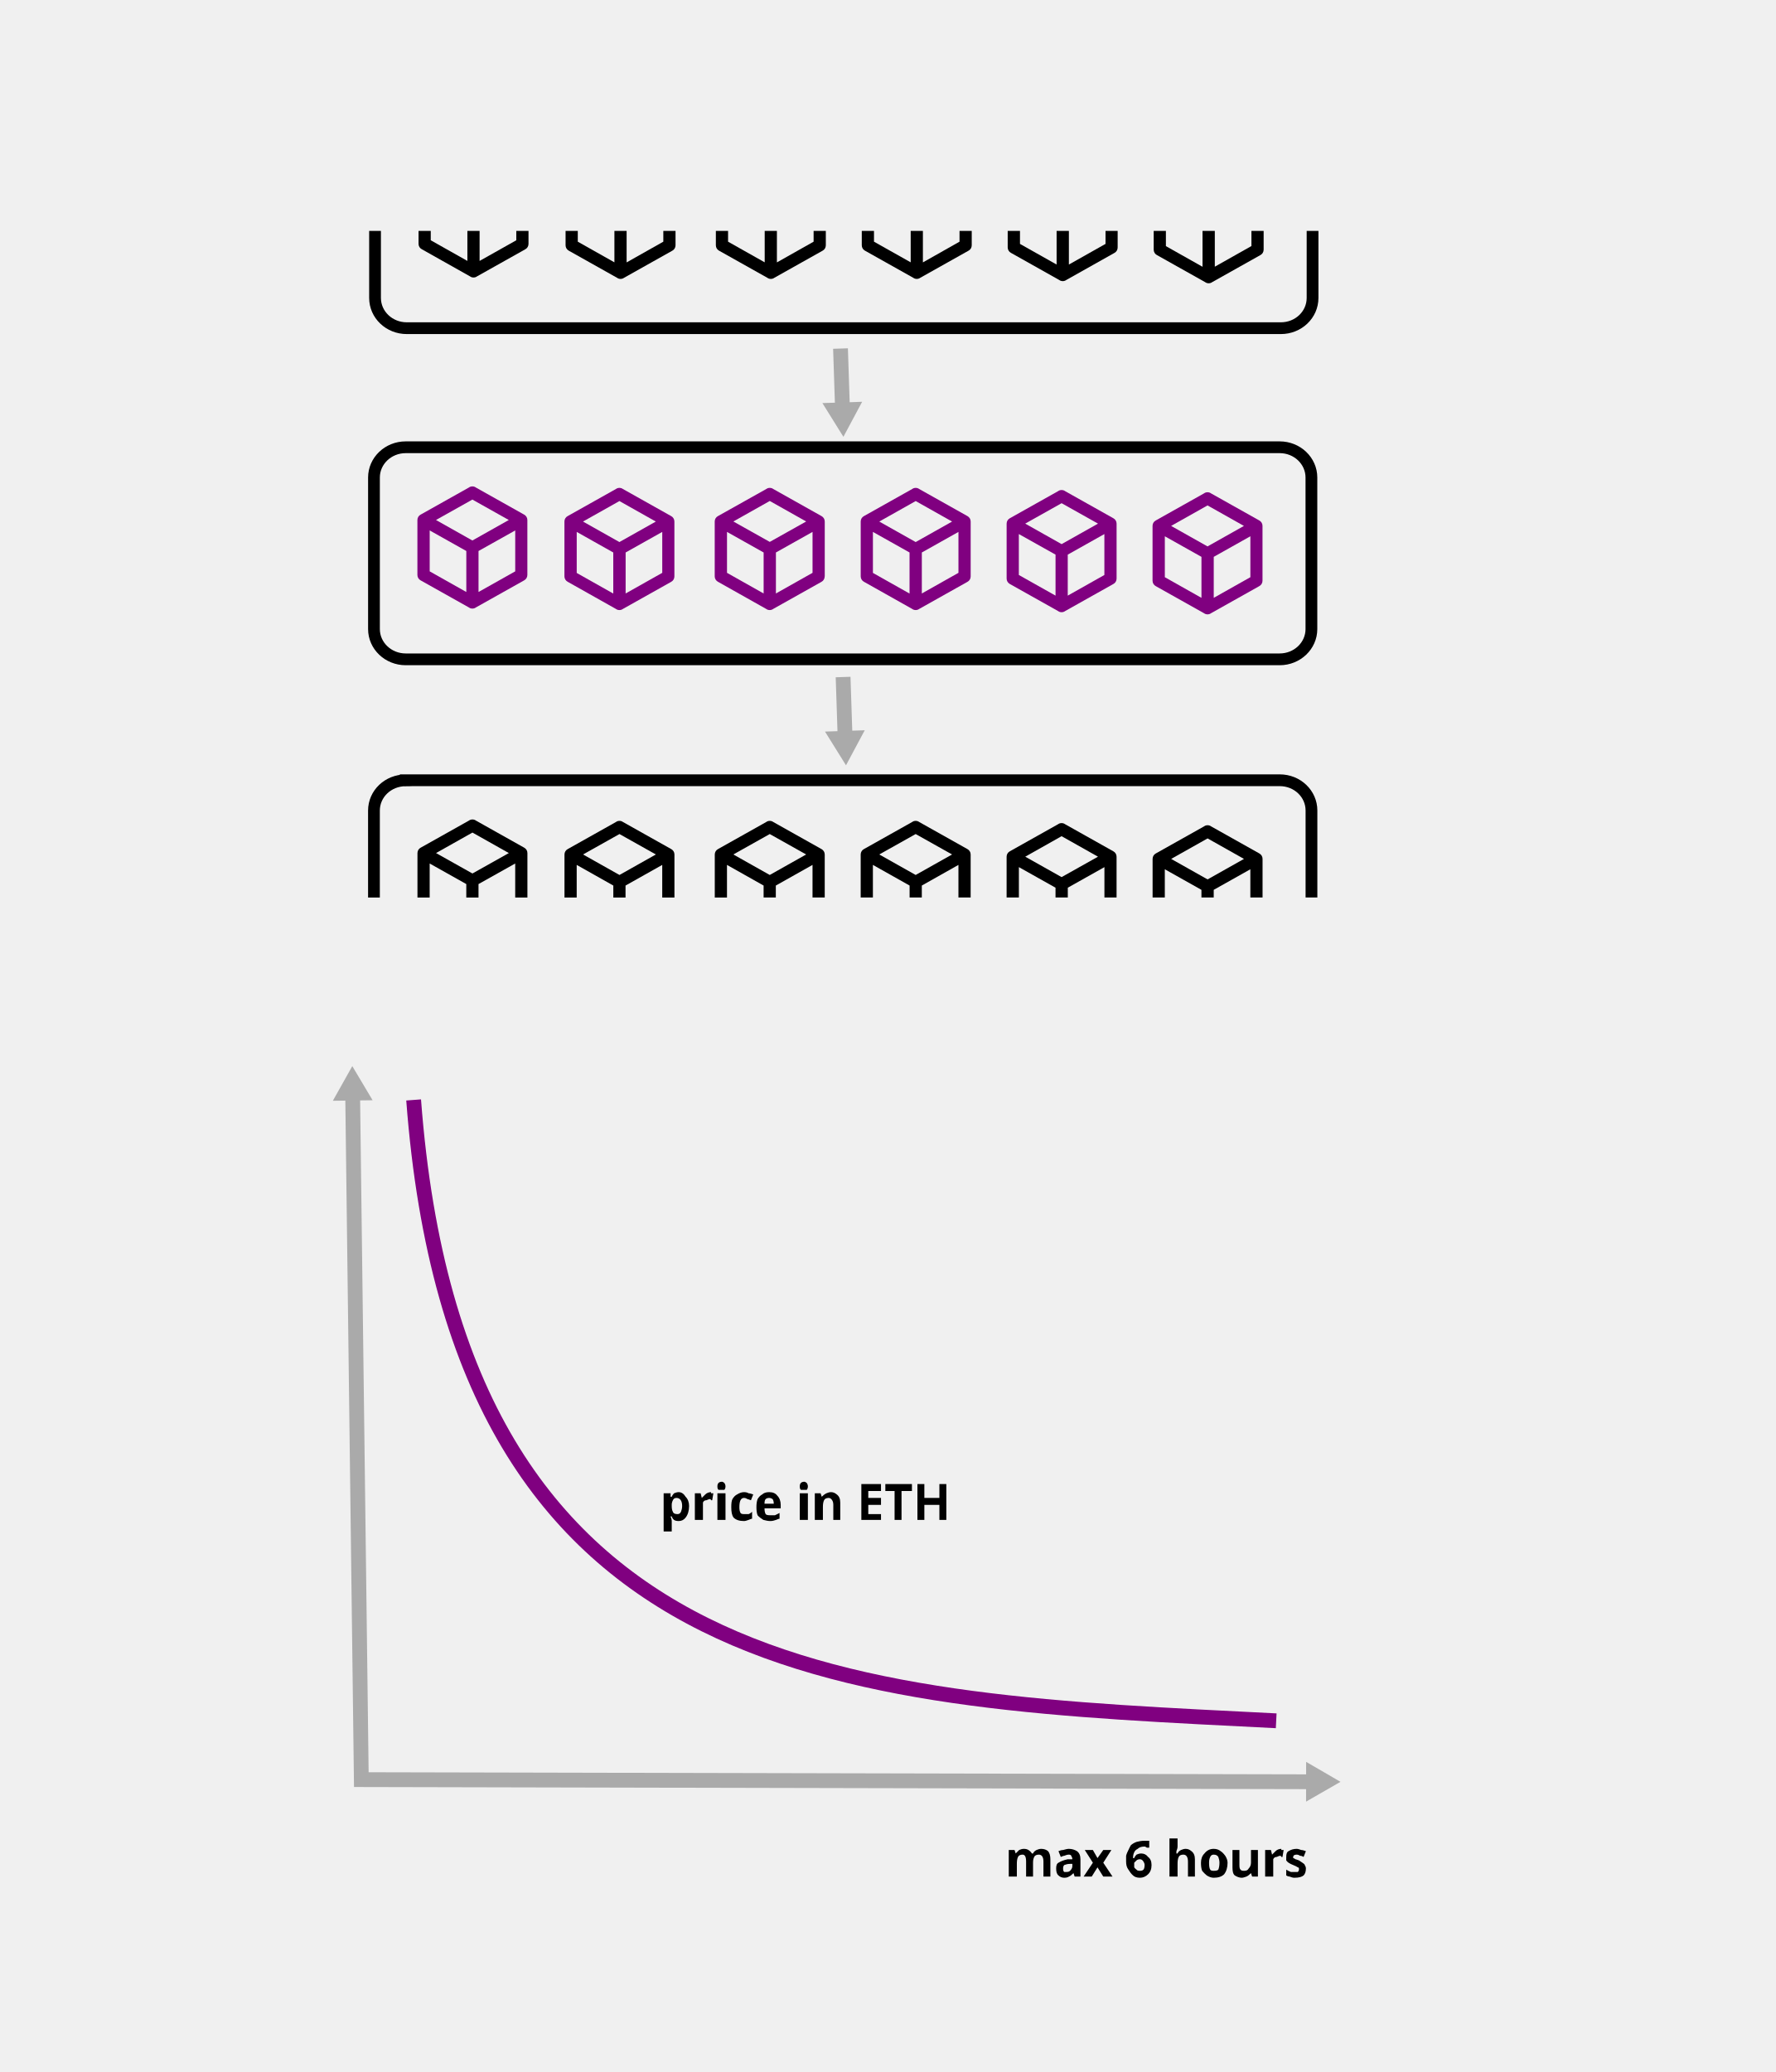
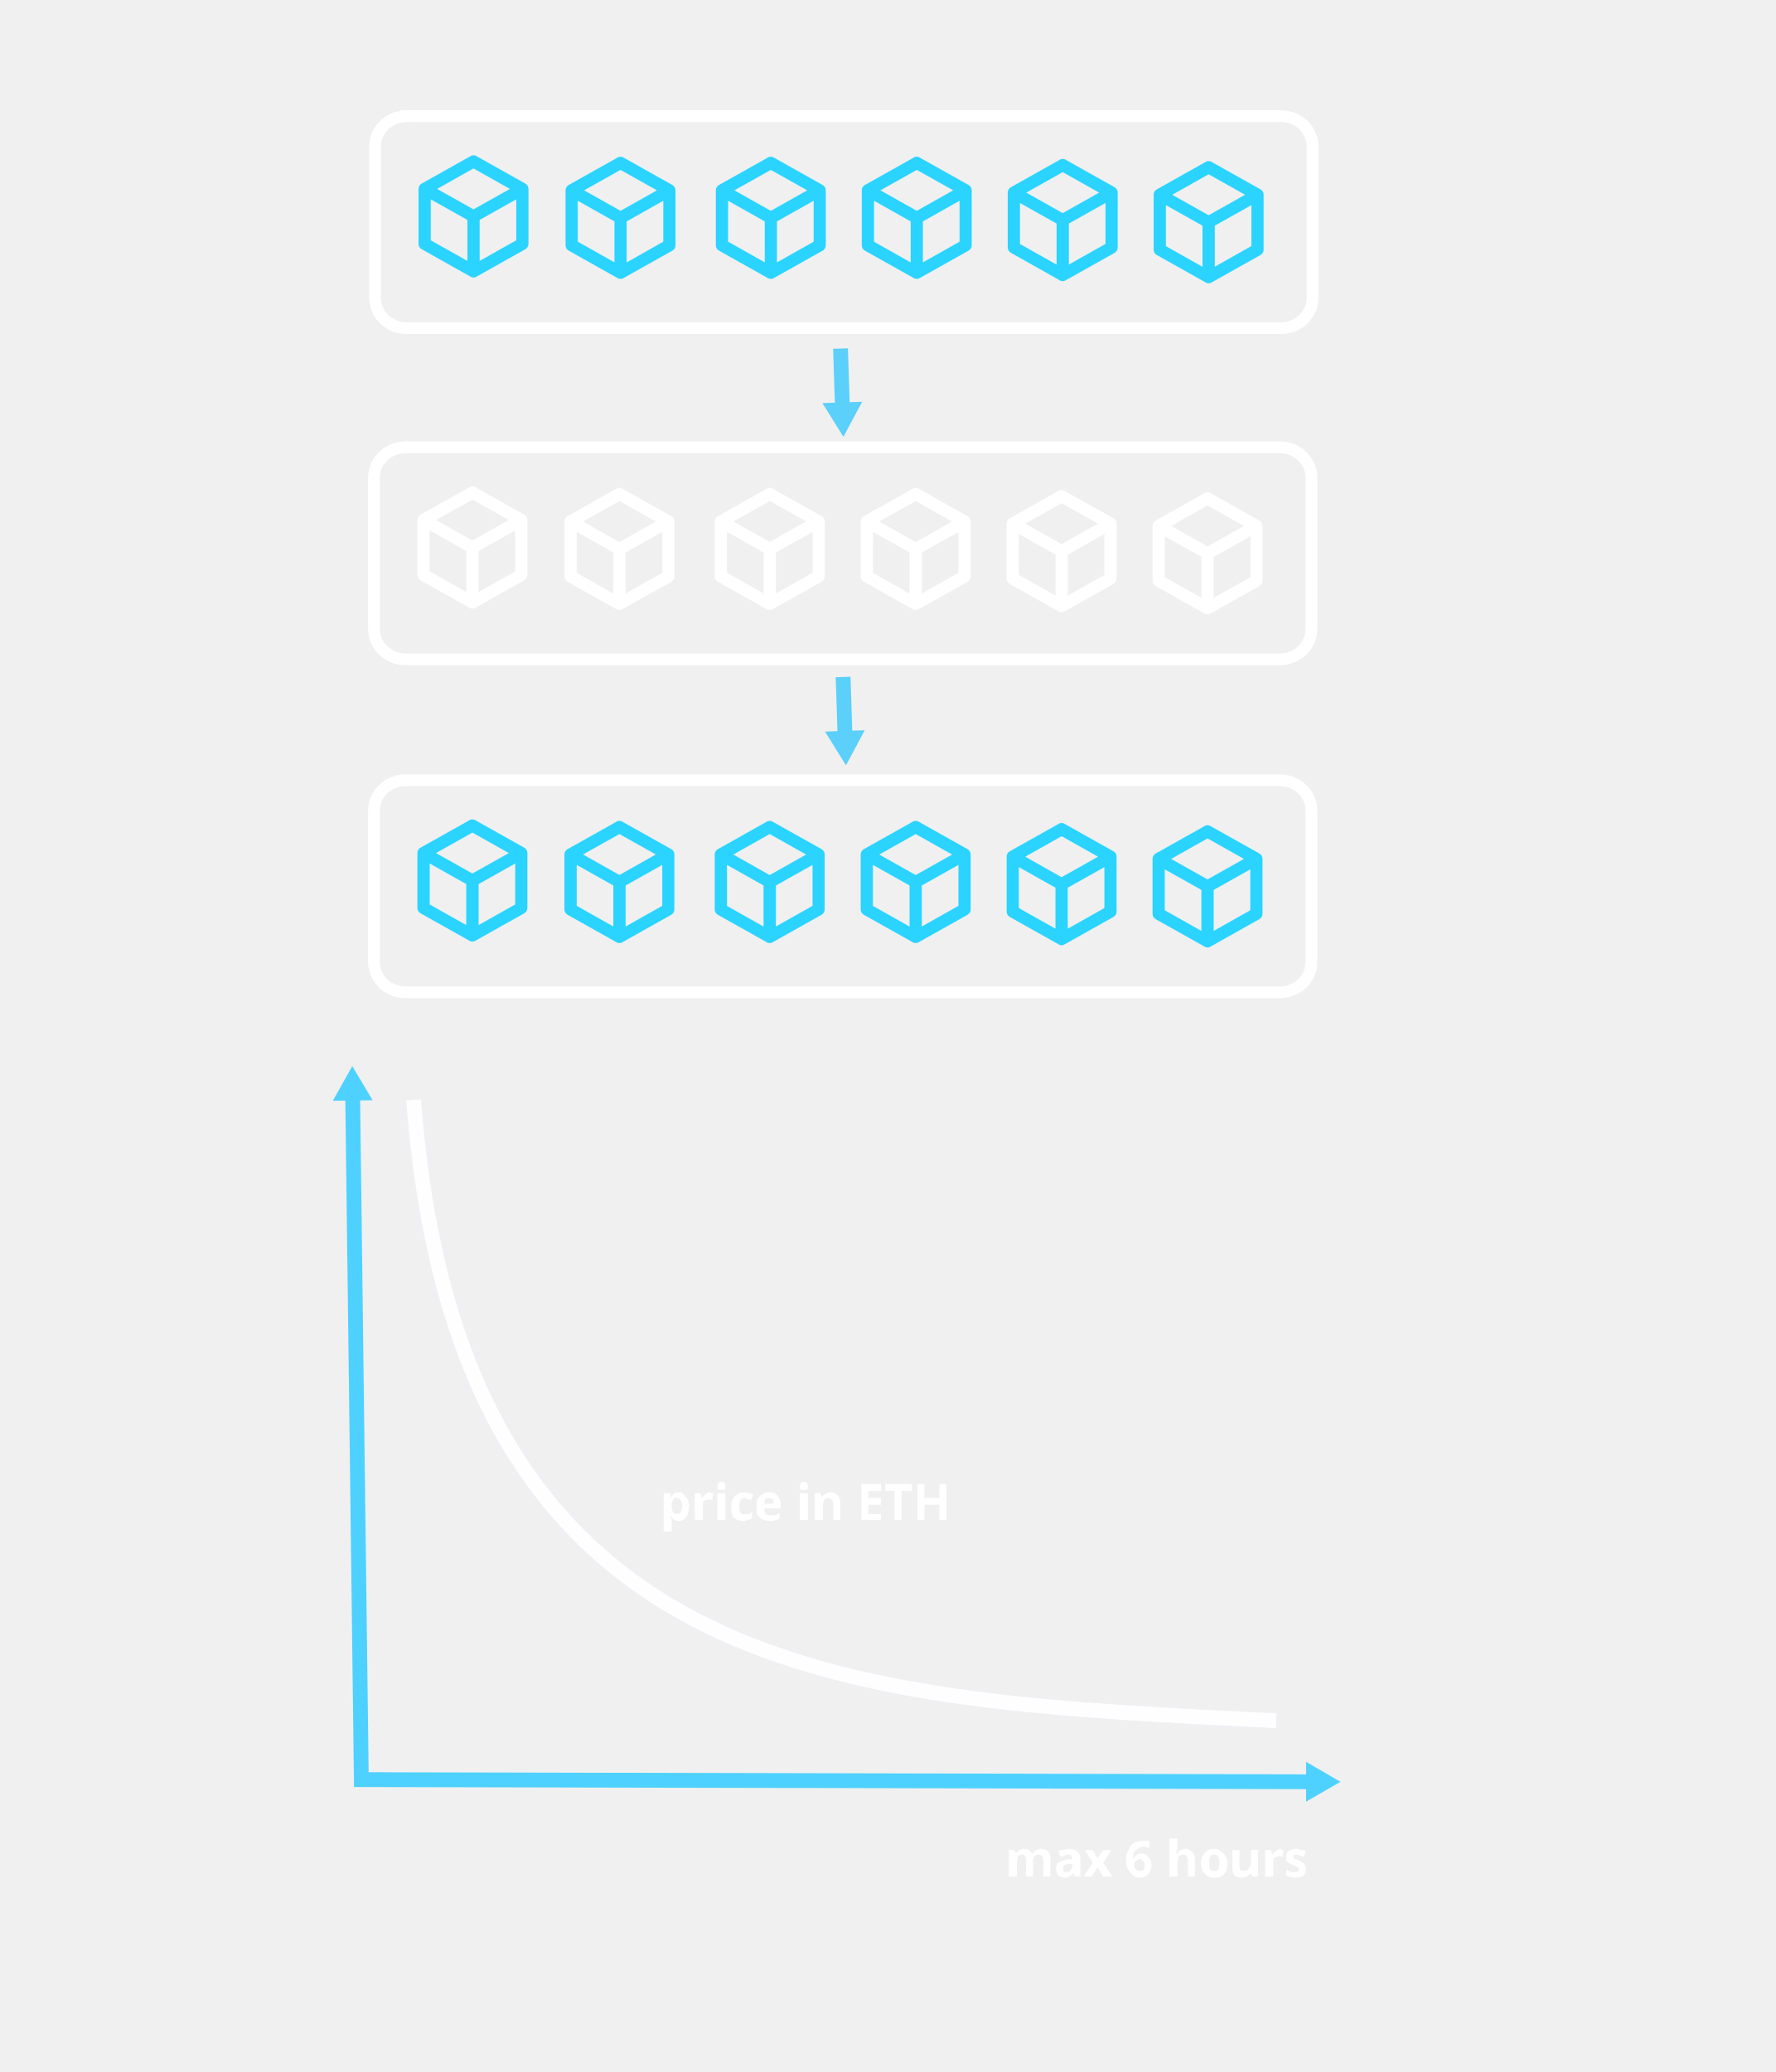
<svg xmlns="http://www.w3.org/2000/svg" version="1.1" width="24" height="28" viewBox="0 0 24 28" id="svg19" xml:space="preserve">
  <defs id="defs23">
    <marker style="overflow:visible" id="marker11559" refX="0" refY="0" orient="auto-start-reverse" markerWidth="2.324" markerHeight="2.687" viewBox="0 0 5.324 6.155" preserveAspectRatio="xMidYMid">
      <path transform="scale(0.5)" style="fill:context-stroke;fill-rule:evenodd;stroke:context-stroke;stroke-width:1pt" d="M 5.77,0 -2.88,5 V -5 Z" id="path11557" />
    </marker>
    <marker style="overflow:visible" id="TriangleStart" refX="0" refY="0" orient="auto-start-reverse" markerWidth="2.324" markerHeight="2.687" viewBox="0 0 5.324 6.155" preserveAspectRatio="xMidYMid">
      <path transform="scale(0.5)" style="fill:context-stroke;fill-rule:evenodd;stroke:context-stroke;stroke-width:1pt" d="M 5.77,0 -2.88,5 V -5 Z" id="path135" />
    </marker>
    <mask maskUnits="userSpaceOnUse" id="mask605">
      <rect style="fill:#241c1c" id="rect607" width="7.827" height="12.864" x="5.807" y="4.038" />
    </mask>
    <mask maskUnits="userSpaceOnUse" id="mask3350">
      <rect style="fill:none;fill-opacity:1;stroke:#000000;stroke-width:0.2;stroke-dasharray:none;stroke-opacity:1" id="rect3352" width="3.726" height="10.22" x="13.655" y="13.28" rx="0.5" ry="0.5" />
    </mask>
    <mask maskUnits="userSpaceOnUse" id="mask3384">
      <rect style="fill:none;fill-opacity:1;stroke:#000000;stroke-width:0.2;stroke-dasharray:none;stroke-opacity:1" id="rect3386" width="3.872" height="10.324" x="13.197" y="13.051" rx="2.7755576e-17" ry="2.7755576e-17" />
    </mask>
    <mask maskUnits="userSpaceOnUse" id="mask4242">
      <rect style="fill:#241c1c;fill-opacity:1;stroke:#cb0d0d;stroke-width:0;stroke-dasharray:none;stroke-opacity:1" id="rect4244" width="3.726" height="10.22" x="12.718" y="13.197" rx="2.7755576e-17" ry="2.7755576e-17" />
    </mask>
    <clipPath clipPathUnits="userSpaceOnUse" id="clipPath4322">
      <rect style="fill:#241c1c;fill-opacity:1;stroke:#a0a0a0;stroke-width:0;stroke-dasharray:none;stroke-opacity:1" id="rect4324" width="3.31" height="9.825" x="12.843" y="13.093" rx="2.7755576e-17" ry="2.7755576e-17" />
    </clipPath>
    <clipPath clipPathUnits="userSpaceOnUse" id="clipPath4322-9">
      <rect style="fill:#241c1c;fill-opacity:1;stroke:#a0a0a0;stroke-width:0;stroke-dasharray:none;stroke-opacity:1" id="rect4324-4" width="3.31" height="9.825" x="12.843" y="13.093" rx="2.7755576e-17" ry="2.7755576e-17" />
    </clipPath>
    <clipPath clipPathUnits="userSpaceOnUse" id="clipPath14576">
      <rect style="fill:none;fill-opacity:1;stroke:#000000;stroke-width:0.271;stroke-dasharray:none;stroke-opacity:1" id="rect14578" width="7.818" height="4.504" x="6.467" y="-17.52" transform="scale(1,-1)" />
    </clipPath>
    <clipPath clipPathUnits="userSpaceOnUse" id="clipPath16354">
      <rect style="display:block;fill:#cf3b0a;fill-opacity:1;stroke:#000000;stroke-width:0.2;stroke-dasharray:none;stroke-opacity:1" id="rect16356" width="1.186" height="1.062" x="10.449" y="11.927" rx="2.7755576e-17" ry="2.7755576e-17" />
    </clipPath>
    <clipPath clipPathUnits="userSpaceOnUse" id="clipPath18960">
      <rect style="display:none;fill:#241c1c;fill-opacity:1;stroke:none;stroke-width:0.194;stroke-dasharray:0.194, 0.194;stroke-dashoffset:0;stroke-opacity:1" id="rect18962" width="1.582" height="1.207" x="10.324" y="13.717" d="m 10.324,13.717 h 1.582 v 1.207 h -1.582 z" />
    </clipPath>
    <clipPath clipPathUnits="userSpaceOnUse" id="clipPath18970">
      <rect style="display:none;fill:#241c1c;fill-opacity:1;stroke:none;stroke-width:0.2;stroke-dasharray:0.2, 0.2;stroke-dashoffset:0;stroke-opacity:1" id="rect18972" width="0.812" height="0.895" x="9.929" y="13.821" d="m 9.929,13.821 h 0.812 v 0.895 H 9.929 Z" />
    </clipPath>
    <clipPath clipPathUnits="userSpaceOnUse" id="clipPath18980">
      <rect style="display:block;fill:#241c1c;fill-opacity:1;stroke:none;stroke-width:0.154;stroke-dasharray:0.154, 0.154;stroke-dashoffset:0;stroke-opacity:1" id="rect18982" width="1.291" height="1.166" x="10.428" y="13.655" />
    </clipPath>
    <mask maskUnits="userSpaceOnUse" id="mask-powermask-path-effect24761">
      <rect style="fill:#241c1c;fill-opacity:1;stroke:#000000;stroke-width:0.458;stroke-dasharray:none;stroke-dashoffset:0;stroke-opacity:1" id="rect24747" width="1.033" height="9.859" x="10.495" y="14.117" />
    </mask>
-     <clipPath clipPathUnits="userSpaceOnUse" id="clipPath9551">
-       <rect style="display:none;fill:none;stroke:#000000;stroke-width:0.2;stroke-opacity:1" id="rect9553" width="15.101" height="2.296" x="-0.235" y="0.824" />
-       <path id="lpe_path-effect9555" style="fill:none;stroke:#000000;stroke-width:0.2;stroke-opacity:1" class="powerclip" d="M -4.04,-3.51 H 18.788 V 9.516 H -4.04 Z m 3.805,4.335 V 3.12 H 14.866 V 0.824 Z" />
-     </clipPath>
-     <clipPath clipPathUnits="userSpaceOnUse" id="clipPath9561">
-       <rect style="display:none;fill:none;stroke:#000000;stroke-width:0.2;stroke-opacity:1" id="rect9563" width="15.396" height="1.472" x="-0.132" y="3.153" />
-       <path id="lpe_path-effect9565" style="fill:none;stroke:#000000;stroke-width:0.2;stroke-opacity:1" class="powerclip" d="M -4.04,-3.51 H 18.788 V 9.516 H -4.04 Z m 3.908,6.664 V 4.625 H 15.263 V 3.153 Z" />
-     </clipPath>
    <marker style="overflow:visible" id="TriangleStart-5" refX="0" refY="0" orient="auto-start-reverse" markerWidth="2.324" markerHeight="2.687" viewBox="0 0 5.324 6.155" preserveAspectRatio="xMidYMid">
      <path transform="scale(0.5)" style="fill:context-stroke;fill-rule:evenodd;stroke:context-stroke;stroke-width:1pt" d="M 5.77,0 -2.88,5 V -5 Z" id="path135-3" />
    </marker>
  </defs>
-   <g id="g8647" clip-path="url(#clipPath9551)" transform="translate(4.029437)">
-     <path style="fill:none;stroke:#000000;stroke-width:0.159;stroke-opacity:1" id="rect6973" width="12.669" height="2.866" x="1.039" y="1.569" rx="0.429" ry="0.409" d="M 1.468,1.569 H 13.28 c 0.238,0 0.429,0.183 0.429,0.409 v 2.048 c 0,0.227 -0.191,0.409 -0.429,0.409 H 1.468 c -0.238,0 -0.429,-0.183 -0.429,-0.409 V 1.979 c 0,-0.227 0.191,-0.409 0.429,-0.409 z" />
-     <path d="m 3.113,3.296 c 0,0.031 -0.017,0.059 -0.044,0.073 L 2.417,3.735 c -0.013,0.01 -0.03,0.015 -0.047,0.015 -0.017,0 -0.034,-0.005 -0.047,-0.015 L 1.671,3.368 C 1.644,3.354 1.627,3.327 1.627,3.296 V 2.553 c 0,-0.031 0.017,-0.059 0.044,-0.073 L 2.323,2.114 c 0.013,-0.01 0.03,-0.015 0.047,-0.015 0.017,0 0.034,0.005 0.047,0.015 l 0.652,0.366 c 0.026,0.014 0.044,0.041 0.044,0.073 V 3.296 M 2.37,2.276 1.878,2.553 2.37,2.829 2.862,2.553 2.37,2.276 M 1.792,3.247 2.287,3.526 V 2.972 L 1.792,2.694 v 0.553 m 1.156,0 V 2.694 L 2.452,2.972 v 0.554 z" id="path8176" style="stroke-width:0.083" />
-     <path d="m 9.103,3.315 c 0,0.031 -0.017,0.059 -0.044,0.073 L 8.407,3.754 c -0.013,0.01 -0.03,0.015 -0.047,0.015 -0.017,0 -0.034,-0.005 -0.047,-0.015 L 7.661,3.388 C 7.635,3.374 7.617,3.347 7.617,3.315 V 2.572 c 0,-0.031 0.017,-0.059 0.044,-0.073 L 8.313,2.133 c 0.013,-0.01 0.03,-0.015 0.047,-0.015 0.017,0 0.034,0.005 0.047,0.015 l 0.652,0.366 c 0.026,0.014 0.044,0.041 0.044,0.073 V 3.315 M 8.36,2.296 7.868,2.572 8.36,2.849 8.852,2.572 8.36,2.296 M 7.782,3.266 8.278,3.545 V 2.992 L 7.782,2.713 v 0.553 m 1.156,0 V 2.713 L 8.443,2.992 v 0.554 z" id="path8176-1" style="stroke-width:0.083" />
-     <path d="m 13.048,3.374 c 0,0.031 -0.017,0.059 -0.044,0.073 l -0.652,0.366 c -0.013,0.01 -0.03,0.015 -0.047,0.015 -0.017,0 -0.034,-0.005 -0.047,-0.015 L 11.606,3.447 C 11.579,3.433 11.562,3.405 11.562,3.374 V 2.631 c 0,-0.031 0.017,-0.059 0.044,-0.073 l 0.652,-0.366 c 0.013,-0.01 0.03,-0.015 0.047,-0.015 0.017,0 0.034,0.005 0.047,0.015 l 0.652,0.366 c 0.026,0.014 0.044,0.041 0.044,0.073 V 3.374 m -0.743,-1.019 -0.492,0.277 0.492,0.277 0.492,-0.277 -0.492,-0.277 m -0.578,0.971 0.495,0.279 V 3.05 L 11.727,2.772 v 0.553 m 1.156,0 V 2.772 l -0.495,0.278 v 0.554 z" id="path8176-1-7" style="stroke-width:0.083" />
-     <path d="m 11.075,3.345 c 0,0.031 -0.017,0.059 -0.044,0.073 L 10.38,3.784 c -0.013,0.01 -0.03,0.015 -0.047,0.015 -0.017,0 -0.034,-0.005 -0.047,-0.015 L 9.633,3.417 c -0.026,-0.014 -0.044,-0.041 -0.044,-0.073 V 2.602 c 0,-0.031 0.017,-0.059 0.044,-0.073 L 10.285,2.163 c 0.013,-0.01 0.03,-0.015 0.047,-0.015 0.017,0 0.034,0.005 0.047,0.015 l 0.652,0.366 c 0.026,0.014 0.044,0.041 0.044,0.073 V 3.345 M 10.332,2.325 9.841,2.602 10.332,2.878 10.824,2.602 10.332,2.325 M 9.755,3.296 10.25,3.575 V 3.021 L 9.755,2.743 v 0.553 m 1.156,0 V 2.743 l -0.495,0.278 v 0.554 z" id="path8176-1-72" style="stroke-width:0.083" />
-     <path d="m 7.131,3.315 c 0,0.031 -0.017,0.059 -0.044,0.073 L 6.435,3.754 c -0.013,0.01 -0.03,0.015 -0.047,0.015 -0.017,0 -0.034,-0.005 -0.047,-0.015 L 5.689,3.388 c -0.026,-0.014 -0.044,-0.041 -0.044,-0.073 V 2.572 c 0,-0.031 0.017,-0.059 0.044,-0.073 L 6.341,2.133 c 0.013,-0.01 0.03,-0.015 0.047,-0.015 0.017,0 0.034,0.005 0.047,0.015 l 0.652,0.366 c 0.026,0.014 0.044,0.041 0.044,0.073 V 3.315 M 6.388,2.296 5.896,2.572 6.388,2.849 6.88,2.572 6.388,2.296 M 5.81,3.266 6.305,3.545 V 2.992 L 5.81,2.713 v 0.553 m 1.156,0 V 2.713 L 6.47,2.992 v 0.554 z" id="path8176-8" style="stroke-width:0.083" />
-     <path d="m 5.1,3.315 c 0,0.031 -0.017,0.059 -0.044,0.073 L 4.404,3.754 c -0.013,0.01 -0.03,0.015 -0.047,0.015 -0.017,0 -0.034,-0.005 -0.047,-0.015 L 3.658,3.388 c -0.026,-0.014 -0.044,-0.041 -0.044,-0.073 V 2.572 c 0,-0.031 0.017,-0.059 0.044,-0.073 L 4.31,2.133 c 0.013,-0.01 0.03,-0.015 0.047,-0.015 0.017,0 0.034,0.005 0.047,0.015 l 0.652,0.366 c 0.026,0.014 0.044,0.041 0.044,0.073 V 3.315 M 4.357,2.296 3.865,2.572 4.357,2.849 4.849,2.572 4.357,2.296 M 3.779,3.266 4.274,3.545 V 2.992 L 3.779,2.713 v 0.553 m 1.156,0 V 2.713 L 4.439,2.992 v 0.554 z" id="path8176-8-4" style="stroke-width:0.083" />
-   </g>
-   <rect style="fill:none;stroke:#000000;stroke-width:0.159;stroke-opacity:1" id="rect6973-4" width="12.669" height="2.866" x="5.054" y="6.044" rx="0.429" ry="0.409" />
-   <path d="m 7.127,7.77 c 0,0.031 -0.017,0.059 -0.044,0.073 l -0.652,0.366 c -0.013,0.01 -0.03,0.015 -0.047,0.015 -0.017,0 -0.034,-0.005 -0.047,-0.015 L 5.685,7.843 c -0.026,-0.014 -0.044,-0.041 -0.044,-0.073 V 7.027 c 0,-0.031 0.017,-0.059 0.044,-0.073 l 0.652,-0.366 c 0.013,-0.01 0.03,-0.015 0.047,-0.015 0.017,0 0.034,0.005 0.047,0.015 l 0.652,0.366 c 0.026,0.014 0.044,0.041 0.044,0.073 V 7.77 M 6.384,6.751 5.892,7.027 6.384,7.304 6.876,7.027 6.384,6.751 M 5.807,7.721 6.302,8 V 7.446 L 5.807,7.168 v 0.553 m 1.156,0 V 7.168 L 6.467,7.446 V 8 Z" id="path8176-9" style="fill:#800080;fill-opacity:1;stroke-width:0.083" />
-   <path d="m 13.118,7.79 c 0,0.031 -0.017,0.059 -0.044,0.073 l -0.652,0.366 c -0.013,0.01 -0.03,0.015 -0.047,0.015 -0.017,0 -0.034,-0.005 -0.047,-0.015 L 11.676,7.862 c -0.026,-0.014 -0.044,-0.041 -0.044,-0.073 V 7.047 c 0,-0.031 0.017,-0.059 0.044,-0.073 l 0.652,-0.366 c 0.013,-0.01 0.03,-0.015 0.047,-0.015 0.017,0 0.034,0.005 0.047,0.015 l 0.652,0.366 c 0.026,0.014 0.044,0.041 0.044,0.073 v 0.743 m -0.743,-1.019 -0.492,0.277 0.492,0.277 0.492,-0.277 -0.492,-0.277 m -0.578,0.971 0.495,0.279 V 7.466 L 11.797,7.188 v 0.553 m 1.156,0 V 7.188 l -0.495,0.278 v 0.554 z" id="path8176-1-6" style="fill:#800080;fill-opacity:1;stroke-width:0.083" />
-   <path d="m 17.062,7.848 c 0,0.031 -0.017,0.059 -0.044,0.073 l -0.652,0.366 c -0.013,0.01 -0.03,0.015 -0.047,0.015 -0.017,0 -0.034,-0.005 -0.047,-0.015 L 15.62,7.921 c -0.026,-0.014 -0.044,-0.041 -0.044,-0.073 V 7.106 c 0,-0.031 0.017,-0.059 0.044,-0.073 l 0.652,-0.366 c 0.013,-0.01 0.03,-0.015 0.047,-0.015 0.017,0 0.034,0.005 0.047,0.015 l 0.652,0.366 c 0.026,0.014 0.044,0.041 0.044,0.073 v 0.743 m -0.743,-1.019 -0.492,0.277 0.492,0.277 0.492,-0.277 -0.492,-0.277 M 15.742,7.8 16.237,8.079 V 7.525 L 15.742,7.247 V 7.8 m 1.156,0 V 7.247 l -0.495,0.278 v 0.554 z" id="path8176-1-7-6" style="fill:#800080;fill-opacity:1;stroke-width:0.083" />
-   <path d="m 15.09,7.819 c 0,0.031 -0.017,0.059 -0.044,0.073 l -0.652,0.366 c -0.013,0.01 -0.03,0.015 -0.047,0.015 -0.017,0 -0.034,-0.005 -0.047,-0.015 L 13.648,7.892 c -0.026,-0.014 -0.044,-0.041 -0.044,-0.073 V 7.076 c 0,-0.031 0.017,-0.059 0.044,-0.073 l 0.652,-0.366 c 0.013,-0.01 0.03,-0.015 0.047,-0.015 0.017,0 0.034,0.005 0.047,0.015 l 0.652,0.366 c 0.026,0.014 0.044,0.041 0.044,0.073 V 7.819 M 14.347,6.8 13.855,7.076 14.347,7.353 14.839,7.076 14.347,6.8 M 13.769,7.77 14.265,8.049 V 7.495 L 13.769,7.217 v 0.553 m 1.156,0 V 7.217 L 14.43,7.495 V 8.049 Z" id="path8176-1-72-9" style="fill:#800080;fill-opacity:1;stroke-width:0.083" />
-   <path d="m 11.145,7.79 c 0,0.031 -0.017,0.059 -0.044,0.073 l -0.652,0.366 c -0.013,0.01 -0.03,0.015 -0.047,0.015 -0.017,0 -0.034,-0.005 -0.047,-0.015 L 9.703,7.862 c -0.026,-0.014 -0.044,-0.041 -0.044,-0.073 V 7.047 c 0,-0.031 0.017,-0.059 0.044,-0.073 L 10.356,6.608 c 0.013,-0.01 0.03,-0.015 0.047,-0.015 0.017,0 0.034,0.005 0.047,0.015 l 0.652,0.366 c 0.026,0.014 0.044,0.041 0.044,0.073 V 7.79 M 10.403,6.77 9.911,7.047 10.403,7.323 10.895,7.047 10.403,6.77 M 9.825,7.741 10.32,8.02 V 7.466 L 9.825,7.188 v 0.553 m 1.156,0 V 7.188 l -0.495,0.278 v 0.554 z" id="path8176-8-40" style="fill:#800080;fill-opacity:1;stroke-width:0.083" />
-   <path d="m 9.114,7.79 c 0,0.031 -0.017,0.059 -0.044,0.073 l -0.652,0.366 c -0.013,0.01 -0.03,0.015 -0.047,0.015 -0.017,0 -0.034,-0.005 -0.047,-0.015 L 7.672,7.862 c -0.026,-0.014 -0.044,-0.041 -0.044,-0.073 V 7.047 c 0,-0.031 0.017,-0.059 0.044,-0.073 l 0.652,-0.366 c 0.013,-0.01 0.03,-0.015 0.047,-0.015 0.017,0 0.034,0.005 0.047,0.015 l 0.652,0.366 c 0.026,0.014 0.044,0.041 0.044,0.073 v 0.743 m -0.743,-1.019 -0.492,0.277 0.492,0.277 0.492,-0.277 -0.492,-0.277 m -0.578,0.971 0.495,0.279 V 7.466 L 7.794,7.188 v 0.553 m 1.156,0 V 7.188 l -0.495,0.278 v 0.554 z" id="path8176-8-4-1" style="fill:#800080;fill-opacity:1;stroke-width:0.083" />
-   <g id="g8647-4-5" transform="translate(4.014718,8.974893)" clip-path="url(#clipPath9561)">
-     <path style="fill:none;stroke:#000000;stroke-width:0.159;stroke-opacity:1" id="rect6973-4-7" width="12.669" height="2.866" x="1.039" y="1.569" rx="0.429" ry="0.409" d="M 1.468,1.569 H 13.28 c 0.238,0 0.429,0.183 0.429,0.409 v 2.048 c 0,0.227 -0.191,0.409 -0.429,0.409 H 1.468 c -0.238,0 -0.429,-0.183 -0.429,-0.409 V 1.979 c 0,-0.227 0.191,-0.409 0.429,-0.409 z" />
-     <path d="m 3.113,3.296 c 0,0.031 -0.017,0.059 -0.044,0.073 L 2.417,3.735 c -0.013,0.01 -0.03,0.015 -0.047,0.015 -0.017,0 -0.034,-0.005 -0.047,-0.015 L 1.671,3.368 C 1.644,3.354 1.627,3.327 1.627,3.296 V 2.553 c 0,-0.031 0.017,-0.059 0.044,-0.073 L 2.323,2.114 c 0.013,-0.01 0.03,-0.015 0.047,-0.015 0.017,0 0.034,0.005 0.047,0.015 l 0.652,0.366 c 0.026,0.014 0.044,0.041 0.044,0.073 V 3.296 M 2.37,2.276 1.878,2.553 2.37,2.829 2.862,2.553 2.37,2.276 M 1.792,3.247 2.287,3.526 V 2.972 L 1.792,2.694 v 0.553 m 1.156,0 V 2.694 L 2.452,2.972 v 0.554 z" id="path8176-9-4" style="stroke-width:0.083" />
-     <path d="m 9.103,3.315 c 0,0.031 -0.017,0.059 -0.044,0.073 L 8.407,3.754 c -0.013,0.01 -0.03,0.015 -0.047,0.015 -0.017,0 -0.034,-0.005 -0.047,-0.015 L 7.661,3.388 C 7.635,3.374 7.617,3.347 7.617,3.315 V 2.572 c 0,-0.031 0.017,-0.059 0.044,-0.073 L 8.313,2.133 c 0.013,-0.01 0.03,-0.015 0.047,-0.015 0.017,0 0.034,0.005 0.047,0.015 l 0.652,0.366 c 0.026,0.014 0.044,0.041 0.044,0.073 V 3.315 M 8.36,2.296 7.868,2.572 8.36,2.849 8.852,2.572 8.36,2.296 M 7.782,3.266 8.278,3.545 V 2.992 L 7.782,2.713 v 0.553 m 1.156,0 V 2.713 L 8.443,2.992 v 0.554 z" id="path8176-1-6-5" style="stroke-width:0.083" />
-     <path d="m 13.048,3.374 c 0,0.031 -0.017,0.059 -0.044,0.073 l -0.652,0.366 c -0.013,0.01 -0.03,0.015 -0.047,0.015 -0.017,0 -0.034,-0.005 -0.047,-0.015 L 11.606,3.447 C 11.579,3.433 11.562,3.405 11.562,3.374 V 2.631 c 0,-0.031 0.017,-0.059 0.044,-0.073 l 0.652,-0.366 c 0.013,-0.01 0.03,-0.015 0.047,-0.015 0.017,0 0.034,0.005 0.047,0.015 l 0.652,0.366 c 0.026,0.014 0.044,0.041 0.044,0.073 V 3.374 m -0.743,-1.019 -0.492,0.277 0.492,0.277 0.492,-0.277 -0.492,-0.277 m -0.578,0.971 0.495,0.279 V 3.05 L 11.727,2.772 v 0.553 m 1.156,0 V 2.772 l -0.495,0.278 v 0.554 z" id="path8176-1-7-6-8" style="stroke-width:0.083" />
-     <path d="m 11.075,3.345 c 0,0.031 -0.017,0.059 -0.044,0.073 L 10.38,3.784 c -0.013,0.01 -0.03,0.015 -0.047,0.015 -0.017,0 -0.034,-0.005 -0.047,-0.015 L 9.633,3.417 c -0.026,-0.014 -0.044,-0.041 -0.044,-0.073 V 2.602 c 0,-0.031 0.017,-0.059 0.044,-0.073 L 10.285,2.163 c 0.013,-0.01 0.03,-0.015 0.047,-0.015 0.017,0 0.034,0.005 0.047,0.015 l 0.652,0.366 c 0.026,0.014 0.044,0.041 0.044,0.073 V 3.345 M 10.332,2.325 9.841,2.602 10.332,2.878 10.824,2.602 10.332,2.325 M 9.755,3.296 10.25,3.575 V 3.021 L 9.755,2.743 v 0.553 m 1.156,0 V 2.743 l -0.495,0.278 v 0.554 z" id="path8176-1-72-9-5" style="stroke-width:0.083" />
-     <path d="m 7.131,3.315 c 0,0.031 -0.017,0.059 -0.044,0.073 L 6.435,3.754 c -0.013,0.01 -0.03,0.015 -0.047,0.015 -0.017,0 -0.034,-0.005 -0.047,-0.015 L 5.689,3.388 c -0.026,-0.014 -0.044,-0.041 -0.044,-0.073 V 2.572 c 0,-0.031 0.017,-0.059 0.044,-0.073 L 6.341,2.133 c 0.013,-0.01 0.03,-0.015 0.047,-0.015 0.017,0 0.034,0.005 0.047,0.015 l 0.652,0.366 c 0.026,0.014 0.044,0.041 0.044,0.073 V 3.315 M 6.388,2.296 5.896,2.572 6.388,2.849 6.88,2.572 6.388,2.296 M 5.81,3.266 6.305,3.545 V 2.992 L 5.81,2.713 v 0.553 m 1.156,0 V 2.713 L 6.47,2.992 v 0.554 z" id="path8176-8-40-3" style="stroke-width:0.083" />
-     <path d="m 5.1,3.315 c 0,0.031 -0.017,0.059 -0.044,0.073 L 4.404,3.754 c -0.013,0.01 -0.03,0.015 -0.047,0.015 -0.017,0 -0.034,-0.005 -0.047,-0.015 L 3.658,3.388 c -0.026,-0.014 -0.044,-0.041 -0.044,-0.073 V 2.572 c 0,-0.031 0.017,-0.059 0.044,-0.073 L 4.31,2.133 c 0.013,-0.01 0.03,-0.015 0.047,-0.015 0.017,0 0.034,0.005 0.047,0.015 l 0.652,0.366 c 0.026,0.014 0.044,0.041 0.044,0.073 V 3.315 M 4.357,2.296 3.865,2.572 4.357,2.849 4.849,2.572 4.357,2.296 M 3.779,3.266 4.274,3.545 V 2.992 L 3.779,2.713 v 0.553 m 1.156,0 V 2.713 L 4.439,2.992 v 0.554 z" id="path8176-8-4-1-2" style="stroke-width:0.083" />
-   </g>
-   <path style="fill:none;stroke:#aaaaaa;stroke-width:0.2;stroke-opacity:1;marker-end:url(#TriangleStart)" d="m 11.359,4.71 0.029,0.883" id="path10349" />
-   <path style="fill:none;stroke:#aaaaaa;stroke-width:0.2;stroke-opacity:1;marker-end:url(#TriangleStart-5)" d="m 11.394,9.149 0.029,0.883" id="path10349-0" />
-   <path style="fill:none;fill-opacity:1;stroke:#aaaaaa;stroke-width:0.2;stroke-opacity:1;marker-start:url(#marker11559);marker-end:url(#marker11559)" d="m 4.765,14.717 0.118,9.332 12.923,0.029" id="path11543" />
-   <path style="fill:none;fill-opacity:1;stroke:#800080;stroke-width:0.2;stroke-opacity:1" d="m 5.59,14.864 c 0.604,8.009 6.007,8.103 11.657,8.39" id="path12617" />
-   <text xml:space="preserve" style="font-style:normal;font-variant:normal;font-weight:bold;font-stretch:normal;font-size:0.667px;font-family:Verdana;-inkscape-font-specification:'Verdana Bold';fill:#000000;fill-opacity:1;stroke:none;stroke-width:0.2;stroke-opacity:1" x="13.584" y="25.36" id="text13917">
+   <path style="fill:none;stroke:#ffffff;stroke-width:0.159;stroke-opacity:1" id="rect6973" width="12.669" height="2.866" x="5.069" y="1.569" rx="0.429" ry="0.409" d="M 5.498,1.569 H 17.309 c 0.238,0 0.429,0.183 0.429,0.409 v 2.048 c 0,0.227 -0.191,0.409 -0.429,0.409 H 5.498 c -0.238,0 -0.429,-0.183 -0.429,-0.409 V 1.979 c 0,-0.227 0.191,-0.409 0.429,-0.409 z" />
+   <path d="m 7.142,3.296 c 0,0.031 -0.017,0.059 -0.044,0.073 L 6.446,3.735 c -0.013,0.01 -0.03,0.015 -0.047,0.015 -0.017,0 -0.034,-0.005 -0.047,-0.015 L 5.7,3.368 C 5.674,3.354 5.656,3.327 5.656,3.296 V 2.553 c 0,-0.031 0.017,-0.059 0.044,-0.073 L 6.352,2.114 c 0.013,-0.01 0.03,-0.015 0.047,-0.015 0.017,0 0.034,0.005 0.047,0.015 L 7.098,2.48 c 0.026,0.014 0.044,0.041 0.044,0.073 V 3.296 M 6.399,2.276 5.907,2.553 6.399,2.829 6.891,2.553 6.399,2.276 M 5.821,3.247 6.317,3.526 V 2.972 L 5.821,2.694 v 0.553 m 1.156,0 V 2.694 L 6.482,2.972 v 0.554 z" id="path8176" style="stroke-width:0.083;fill:#2ad4ff" />
+   <path d="m 13.132,3.315 c 0,0.031 -0.017,0.059 -0.044,0.073 l -0.652,0.366 c -0.013,0.01 -0.03,0.015 -0.047,0.015 -0.017,0 -0.034,-0.005 -0.047,-0.015 L 11.69,3.388 c -0.026,-0.014 -0.044,-0.041 -0.044,-0.073 V 2.572 c 0,-0.031 0.017,-0.059 0.044,-0.073 l 0.652,-0.366 c 0.013,-0.01 0.03,-0.015 0.047,-0.015 0.017,0 0.034,0.005 0.047,0.015 l 0.652,0.366 c 0.026,0.014 0.044,0.041 0.044,0.073 V 3.315 M 12.39,2.296 11.898,2.572 12.39,2.849 12.882,2.572 12.39,2.296 m -0.578,0.971 0.495,0.279 V 2.992 L 11.812,2.713 v 0.553 m 1.156,0 V 2.713 L 12.472,2.992 v 0.554 z" id="path8176-1" style="stroke-width:0.083;fill:#2ad4ff" />
+   <path d="m 17.077,3.374 c 0,0.031 -0.017,0.059 -0.044,0.073 l -0.652,0.366 c -0.013,0.01 -0.03,0.015 -0.047,0.015 -0.017,0 -0.034,-0.005 -0.047,-0.015 L 15.635,3.447 c -0.026,-0.014 -0.044,-0.041 -0.044,-0.073 V 2.631 c 0,-0.031 0.017,-0.059 0.044,-0.073 L 16.287,2.192 c 0.013,-0.01 0.03,-0.015 0.047,-0.015 0.017,0 0.034,0.005 0.047,0.015 l 0.652,0.366 c 0.026,0.014 0.044,0.041 0.044,0.073 V 3.374 m -0.743,-1.019 -0.492,0.277 0.492,0.277 0.492,-0.277 -0.492,-0.277 m -0.578,0.971 0.495,0.279 V 3.05 L 15.756,2.772 v 0.553 m 1.156,0 V 2.772 l -0.495,0.278 v 0.554 z" id="path8176-1-7" style="stroke-width:0.083;fill:#2ad4ff" />
+   <path d="m 15.105,3.345 c 0,0.031 -0.017,0.059 -0.044,0.073 L 14.409,3.784 c -0.013,0.01 -0.03,0.015 -0.047,0.015 -0.017,0 -0.034,-0.005 -0.047,-0.015 L 13.663,3.417 c -0.026,-0.014 -0.044,-0.041 -0.044,-0.073 V 2.602 c 0,-0.031 0.017,-0.059 0.044,-0.073 l 0.652,-0.366 c 0.013,-0.01 0.03,-0.015 0.047,-0.015 0.017,0 0.034,0.005 0.047,0.015 l 0.652,0.366 c 0.026,0.014 0.044,0.041 0.044,0.073 v 0.743 m -0.743,-1.019 -0.492,0.277 0.492,0.277 0.492,-0.277 -0.492,-0.277 m -0.578,0.971 0.495,0.279 V 3.021 L 13.784,2.743 v 0.553 m 1.156,0 V 2.743 l -0.495,0.278 v 0.554 z" id="path8176-1-72" style="stroke-width:0.083;fill:#2ad4ff" />
+   <path d="m 11.16,3.315 c 0,0.031 -0.017,0.059 -0.044,0.073 l -0.652,0.366 c -0.013,0.01 -0.03,0.015 -0.047,0.015 -0.017,0 -0.034,-0.005 -0.047,-0.015 L 9.718,3.388 c -0.026,-0.014 -0.044,-0.041 -0.044,-0.073 V 2.572 c 0,-0.031 0.017,-0.059 0.044,-0.073 L 10.37,2.133 c 0.013,-0.01 0.03,-0.015 0.047,-0.015 0.017,0 0.034,0.005 0.047,0.015 l 0.652,0.366 c 0.026,0.014 0.044,0.041 0.044,0.073 V 3.315 M 10.417,2.296 9.925,2.572 10.417,2.849 10.909,2.572 10.417,2.296 M 9.84,3.266 10.335,3.545 V 2.992 L 9.84,2.713 v 0.553 m 1.156,0 V 2.713 L 10.5,2.992 v 0.554 z" id="path8176-8" style="stroke-width:0.083;fill:#2ad4ff" />
+   <path d="m 9.129,3.315 c 0,0.031 -0.017,0.059 -0.044,0.073 L 8.433,3.754 c -0.013,0.01 -0.03,0.015 -0.047,0.015 -0.017,0 -0.034,-0.005 -0.047,-0.015 L 7.687,3.388 c -0.026,-0.014 -0.044,-0.041 -0.044,-0.073 V 2.572 c 0,-0.031 0.017,-0.059 0.044,-0.073 L 8.339,2.133 c 0.013,-0.01 0.03,-0.015 0.047,-0.015 0.017,0 0.034,0.005 0.047,0.015 l 0.652,0.366 c 0.026,0.014 0.044,0.041 0.044,0.073 V 3.315 M 8.386,2.296 7.894,2.572 8.386,2.849 8.878,2.572 8.386,2.296 M 7.808,3.266 8.304,3.545 V 2.992 L 7.808,2.713 v 0.553 m 1.156,0 V 2.713 L 8.469,2.992 v 0.554 z" id="path8176-8-4" style="stroke-width:0.083;fill:#2ad4ff" />
+   <rect style="display:none;fill:none;stroke:#000000;stroke-width:0.2;stroke-opacity:1" id="rect9553" width="15.101" height="2.296" x="3.794" y="0.824" />
+   <rect style="fill:none;stroke:#ffffff;stroke-width:0.159;stroke-opacity:1" id="rect6973-4" width="12.669" height="2.866" x="5.054" y="6.044" rx="0.429" ry="0.409" />
+   <path d="m 7.127,7.77 c 0,0.031 -0.017,0.059 -0.044,0.073 l -0.652,0.366 c -0.013,0.01 -0.03,0.015 -0.047,0.015 -0.017,0 -0.034,-0.005 -0.047,-0.015 L 5.685,7.843 c -0.026,-0.014 -0.044,-0.041 -0.044,-0.073 V 7.027 c 0,-0.031 0.017,-0.059 0.044,-0.073 l 0.652,-0.366 c 0.013,-0.01 0.03,-0.015 0.047,-0.015 0.017,0 0.034,0.005 0.047,0.015 l 0.652,0.366 c 0.026,0.014 0.044,0.041 0.044,0.073 V 7.77 M 6.384,6.751 5.892,7.027 6.384,7.304 6.876,7.027 6.384,6.751 M 5.807,7.721 6.302,8 V 7.446 L 5.807,7.168 v 0.553 m 1.156,0 V 7.168 L 6.467,7.446 V 8 Z" id="path8176-9" style="fill:#ffffff;fill-opacity:1;stroke-width:0.083" />
+   <path d="m 13.118,7.79 c 0,0.031 -0.017,0.059 -0.044,0.073 l -0.652,0.366 c -0.013,0.01 -0.03,0.015 -0.047,0.015 -0.017,0 -0.034,-0.005 -0.047,-0.015 L 11.676,7.862 c -0.026,-0.014 -0.044,-0.041 -0.044,-0.073 V 7.047 c 0,-0.031 0.017,-0.059 0.044,-0.073 l 0.652,-0.366 c 0.013,-0.01 0.03,-0.015 0.047,-0.015 0.017,0 0.034,0.005 0.047,0.015 l 0.652,0.366 c 0.026,0.014 0.044,0.041 0.044,0.073 v 0.743 m -0.743,-1.019 -0.492,0.277 0.492,0.277 0.492,-0.277 -0.492,-0.277 m -0.578,0.971 0.495,0.279 V 7.466 L 11.797,7.188 v 0.553 m 1.156,0 V 7.188 l -0.495,0.278 v 0.554 z" id="path8176-1-6" style="fill:#ffffff;fill-opacity:1;stroke-width:0.083" />
+   <path d="m 17.062,7.848 c 0,0.031 -0.017,0.059 -0.044,0.073 l -0.652,0.366 c -0.013,0.01 -0.03,0.015 -0.047,0.015 -0.017,0 -0.034,-0.005 -0.047,-0.015 L 15.62,7.921 c -0.026,-0.014 -0.044,-0.041 -0.044,-0.073 V 7.106 c 0,-0.031 0.017,-0.059 0.044,-0.073 l 0.652,-0.366 c 0.013,-0.01 0.03,-0.015 0.047,-0.015 0.017,0 0.034,0.005 0.047,0.015 l 0.652,0.366 c 0.026,0.014 0.044,0.041 0.044,0.073 v 0.743 m -0.743,-1.019 -0.492,0.277 0.492,0.277 0.492,-0.277 -0.492,-0.277 M 15.742,7.8 16.237,8.079 V 7.525 L 15.742,7.247 V 7.8 m 1.156,0 V 7.247 l -0.495,0.278 v 0.554 z" id="path8176-1-7-6" style="fill:#ffffff;fill-opacity:1;stroke-width:0.083" />
+   <path d="m 15.09,7.819 c 0,0.031 -0.017,0.059 -0.044,0.073 l -0.652,0.366 c -0.013,0.01 -0.03,0.015 -0.047,0.015 -0.017,0 -0.034,-0.005 -0.047,-0.015 L 13.648,7.892 c -0.026,-0.014 -0.044,-0.041 -0.044,-0.073 V 7.076 c 0,-0.031 0.017,-0.059 0.044,-0.073 l 0.652,-0.366 c 0.013,-0.01 0.03,-0.015 0.047,-0.015 0.017,0 0.034,0.005 0.047,0.015 l 0.652,0.366 c 0.026,0.014 0.044,0.041 0.044,0.073 V 7.819 M 14.347,6.8 13.855,7.076 14.347,7.353 14.839,7.076 14.347,6.8 M 13.769,7.77 14.265,8.049 V 7.495 L 13.769,7.217 v 0.553 m 1.156,0 V 7.217 L 14.43,7.495 V 8.049 Z" id="path8176-1-72-9" style="fill:#ffffff;fill-opacity:1;stroke-width:0.083" />
+   <path d="m 11.145,7.79 c 0,0.031 -0.017,0.059 -0.044,0.073 l -0.652,0.366 c -0.013,0.01 -0.03,0.015 -0.047,0.015 -0.017,0 -0.034,-0.005 -0.047,-0.015 L 9.703,7.862 c -0.026,-0.014 -0.044,-0.041 -0.044,-0.073 V 7.047 c 0,-0.031 0.017,-0.059 0.044,-0.073 L 10.356,6.608 c 0.013,-0.01 0.03,-0.015 0.047,-0.015 0.017,0 0.034,0.005 0.047,0.015 l 0.652,0.366 c 0.026,0.014 0.044,0.041 0.044,0.073 V 7.79 M 10.403,6.77 9.911,7.047 10.403,7.323 10.895,7.047 10.403,6.77 M 9.825,7.741 10.32,8.02 V 7.466 L 9.825,7.188 v 0.553 m 1.156,0 V 7.188 l -0.495,0.278 v 0.554 z" id="path8176-8-40" style="fill:#ffffff;fill-opacity:1;stroke-width:0.083" />
+   <path d="m 9.114,7.79 c 0,0.031 -0.017,0.059 -0.044,0.073 l -0.652,0.366 c -0.013,0.01 -0.03,0.015 -0.047,0.015 -0.017,0 -0.034,-0.005 -0.047,-0.015 L 7.672,7.862 c -0.026,-0.014 -0.044,-0.041 -0.044,-0.073 V 7.047 c 0,-0.031 0.017,-0.059 0.044,-0.073 l 0.652,-0.366 c 0.013,-0.01 0.03,-0.015 0.047,-0.015 0.017,0 0.034,0.005 0.047,0.015 l 0.652,0.366 c 0.026,0.014 0.044,0.041 0.044,0.073 v 0.743 m -0.743,-1.019 -0.492,0.277 0.492,0.277 0.492,-0.277 -0.492,-0.277 m -0.578,0.971 0.495,0.279 V 7.466 L 7.794,7.188 v 0.553 m 1.156,0 V 7.188 l -0.495,0.278 v 0.554 z" id="path8176-8-4-1" style="fill:#ffffff;fill-opacity:1;stroke-width:0.083" />
+   <path style="fill:none;stroke:#ffffff;stroke-width:0.159;stroke-opacity:1" id="rect6973-4-7" width="12.669" height="2.866" x="5.054" y="10.544" rx="0.429" ry="0.409" d="M 5.483,10.544 H 17.294 c 0.238,0 0.429,0.183 0.429,0.409 v 2.048 c 0,0.227 -0.191,0.409 -0.429,0.409 H 5.483 c -0.238,0 -0.429,-0.183 -0.429,-0.409 v -2.048 c 0,-0.227 0.191,-0.409 0.429,-0.409 z" />
+   <path d="m 7.127,12.27 c 0,0.031 -0.017,0.059 -0.044,0.073 l -0.652,0.366 c -0.013,0.01 -0.03,0.015 -0.047,0.015 -0.017,0 -0.034,-0.005 -0.047,-0.015 l -0.652,-0.366 c -0.026,-0.014 -0.044,-0.041 -0.044,-0.073 v -0.743 c 0,-0.031 0.017,-0.059 0.044,-0.073 l 0.652,-0.366 c 0.013,-0.01 0.03,-0.015 0.047,-0.015 0.017,0 0.034,0.005 0.047,0.015 l 0.652,0.366 c 0.026,0.014 0.044,0.041 0.044,0.073 V 12.27 M 6.384,11.251 5.892,11.528 6.384,11.804 6.876,11.528 6.384,11.251 m -0.578,0.971 0.495,0.279 V 11.947 L 5.807,11.669 v 0.553 m 1.156,0 v -0.553 l -0.495,0.278 v 0.554 z" id="path8176-9-4" style="stroke-width:0.083;fill:#2ad4ff" />
+   <path d="m 13.118,12.29 c 0,0.031 -0.017,0.059 -0.044,0.073 l -0.652,0.366 c -0.013,0.01 -0.03,0.015 -0.047,0.015 -0.017,0 -0.034,-0.005 -0.047,-0.015 L 11.676,12.363 c -0.026,-0.014 -0.044,-0.041 -0.044,-0.073 v -0.743 c 0,-0.031 0.017,-0.059 0.044,-0.073 l 0.652,-0.366 c 0.013,-0.01 0.03,-0.015 0.047,-0.015 0.017,0 0.034,0.005 0.047,0.015 l 0.652,0.366 c 0.026,0.014 0.044,0.041 0.044,0.073 v 0.743 m -0.743,-1.019 -0.492,0.277 0.492,0.277 0.492,-0.277 -0.492,-0.277 m -0.578,0.971 0.495,0.279 V 11.966 L 11.797,11.688 v 0.553 m 1.156,0 V 11.688 l -0.495,0.278 v 0.554 z" id="path8176-1-6-5" style="stroke-width:0.083;fill:#2ad4ff" />
+   <path d="m 17.062,12.349 c 0,0.031 -0.017,0.059 -0.044,0.073 l -0.652,0.366 c -0.013,0.01 -0.03,0.015 -0.047,0.015 -0.017,0 -0.034,-0.005 -0.047,-0.015 l -0.652,-0.366 c -0.026,-0.014 -0.044,-0.041 -0.044,-0.073 v -0.743 c 0,-0.031 0.017,-0.059 0.044,-0.073 l 0.652,-0.366 c 0.013,-0.01 0.03,-0.015 0.047,-0.015 0.017,0 0.034,0.005 0.047,0.015 l 0.652,0.366 c 0.026,0.014 0.044,0.041 0.044,0.073 v 0.743 m -0.743,-1.019 -0.492,0.277 0.492,0.277 0.492,-0.277 -0.492,-0.277 m -0.578,0.971 0.495,0.279 v -0.554 l -0.495,-0.278 v 0.553 m 1.156,0 v -0.553 l -0.495,0.278 v 0.554 z" id="path8176-1-7-6-8" style="stroke-width:0.083;fill:#2ad4ff" />
+   <path d="m 15.09,12.319 c 0,0.031 -0.017,0.059 -0.044,0.073 l -0.652,0.366 c -0.013,0.01 -0.03,0.015 -0.047,0.015 -0.017,0 -0.034,-0.005 -0.047,-0.015 l -0.652,-0.366 c -0.026,-0.014 -0.044,-0.041 -0.044,-0.073 v -0.743 c 0,-0.031 0.017,-0.059 0.044,-0.073 l 0.652,-0.366 c 0.013,-0.01 0.03,-0.015 0.047,-0.015 0.017,0 0.034,0.005 0.047,0.015 l 0.652,0.366 c 0.026,0.014 0.044,0.041 0.044,0.073 v 0.743 m -0.743,-1.019 -0.492,0.277 0.492,0.277 0.492,-0.277 -0.492,-0.277 m -0.578,0.971 0.495,0.279 v -0.554 l -0.495,-0.278 v 0.553 m 1.156,0 v -0.553 l -0.495,0.278 v 0.554 z" id="path8176-1-72-9-5" style="stroke-width:0.083;fill:#2ad4ff" />
+   <path d="m 11.145,12.29 c 0,0.031 -0.017,0.059 -0.044,0.073 l -0.652,0.366 c -0.013,0.01 -0.03,0.015 -0.047,0.015 -0.017,0 -0.034,-0.005 -0.047,-0.015 L 9.703,12.363 c -0.026,-0.014 -0.044,-0.041 -0.044,-0.073 v -0.743 c 0,-0.031 0.017,-0.059 0.044,-0.073 l 0.652,-0.366 c 0.013,-0.01 0.03,-0.015 0.047,-0.015 0.017,0 0.034,0.005 0.047,0.015 l 0.652,0.366 c 0.026,0.014 0.044,0.041 0.044,0.073 v 0.743 m -0.743,-1.019 -0.492,0.277 0.492,0.277 0.492,-0.277 -0.492,-0.277 m -0.578,0.971 0.495,0.279 V 11.966 L 9.825,11.688 v 0.553 m 1.156,0 V 11.688 l -0.495,0.278 v 0.554 z" id="path8176-8-40-3" style="stroke-width:0.083;fill:#2ad4ff" />
+   <path d="m 9.114,12.29 c 0,0.031 -0.017,0.059 -0.044,0.073 l -0.652,0.366 c -0.013,0.01 -0.03,0.015 -0.047,0.015 -0.017,0 -0.034,-0.005 -0.047,-0.015 l -0.652,-0.366 c -0.026,-0.014 -0.044,-0.041 -0.044,-0.073 v -0.743 c 0,-0.031 0.017,-0.059 0.044,-0.073 l 0.652,-0.366 c 0.013,-0.01 0.03,-0.015 0.047,-0.015 0.017,0 0.034,0.005 0.047,0.015 l 0.652,0.366 c 0.026,0.014 0.044,0.041 0.044,0.073 v 0.743 M 8.371,11.271 7.879,11.547 8.371,11.824 8.863,11.547 8.371,11.271 M 7.794,12.241 8.289,12.52 V 11.966 L 7.794,11.688 v 0.553 m 1.156,0 V 11.688 l -0.495,0.278 v 0.554 z" id="path8176-8-4-1-2" style="stroke-width:0.083;fill:#2ad4ff" />
+   <rect style="display:none;fill:none;stroke:#000000;stroke-width:0.2;stroke-opacity:1" id="rect9563" width="15.396" height="1.472" x="3.882" y="12.128" />
+   <path style="fill:#2ad4ff;stroke:#5ad0fa;stroke-width:0.2;stroke-opacity:1;marker-end:url(#TriangleStart)" d="m 11.359,4.71 0.029,0.883" id="path10349" />
+   <path style="fill:#2ad4ff;stroke:#5ad0fa;stroke-width:0.2;stroke-opacity:1;marker-end:url(#TriangleStart-5)" d="m 11.394,9.149 0.029,0.883" id="path10349-0" />
+   <path style="fill:none;fill-opacity:1;stroke:#4ed1ff;stroke-width:0.2;stroke-opacity:1;marker-start:url(#marker11559);marker-end:url(#marker11559)" d="m 4.765,14.717 0.118,9.332 12.923,0.029" id="path11543" />
+   <path style="fill:none;fill-opacity:1;stroke:#fefdff;stroke-width:0.2;stroke-opacity:1" d="m 5.59,14.864 c 0.604,8.009 6.007,8.103 11.657,8.39" id="path12617" />
+   <text xml:space="preserve" style="font-style:normal;font-variant:normal;font-weight:bold;font-stretch:normal;font-size:0.667px;font-family:Verdana;-inkscape-font-specification:'Verdana Bold';fill:#ffffff;fill-opacity:1;stroke:none;stroke-width:0.2;stroke-opacity:1" x="13.584" y="25.36" id="text13917">
    <tspan id="tspan13915" x="13.584" y="25.36">max 6 hours</tspan>
  </text>
-   <text xml:space="preserve" style="font-style:normal;font-variant:normal;font-weight:bold;font-stretch:normal;font-size:0.667px;font-family:Verdana;-inkscape-font-specification:'Verdana Bold';fill:#000000;fill-opacity:1;stroke:none;stroke-width:0.2;stroke-opacity:1" x="8.92" y="20.541" id="text14505">
+   <text xml:space="preserve" style="font-style:normal;font-variant:normal;font-weight:bold;font-stretch:normal;font-size:0.667px;font-family:Verdana;-inkscape-font-specification:'Verdana Bold';fill:#ffffff;fill-opacity:1;stroke:none;stroke-width:0.2;stroke-opacity:1" x="8.92" y="20.541" id="text14505">
    <tspan id="tspan14503" x="8.92" y="20.541">price in ETH</tspan>
  </text>
</svg>
